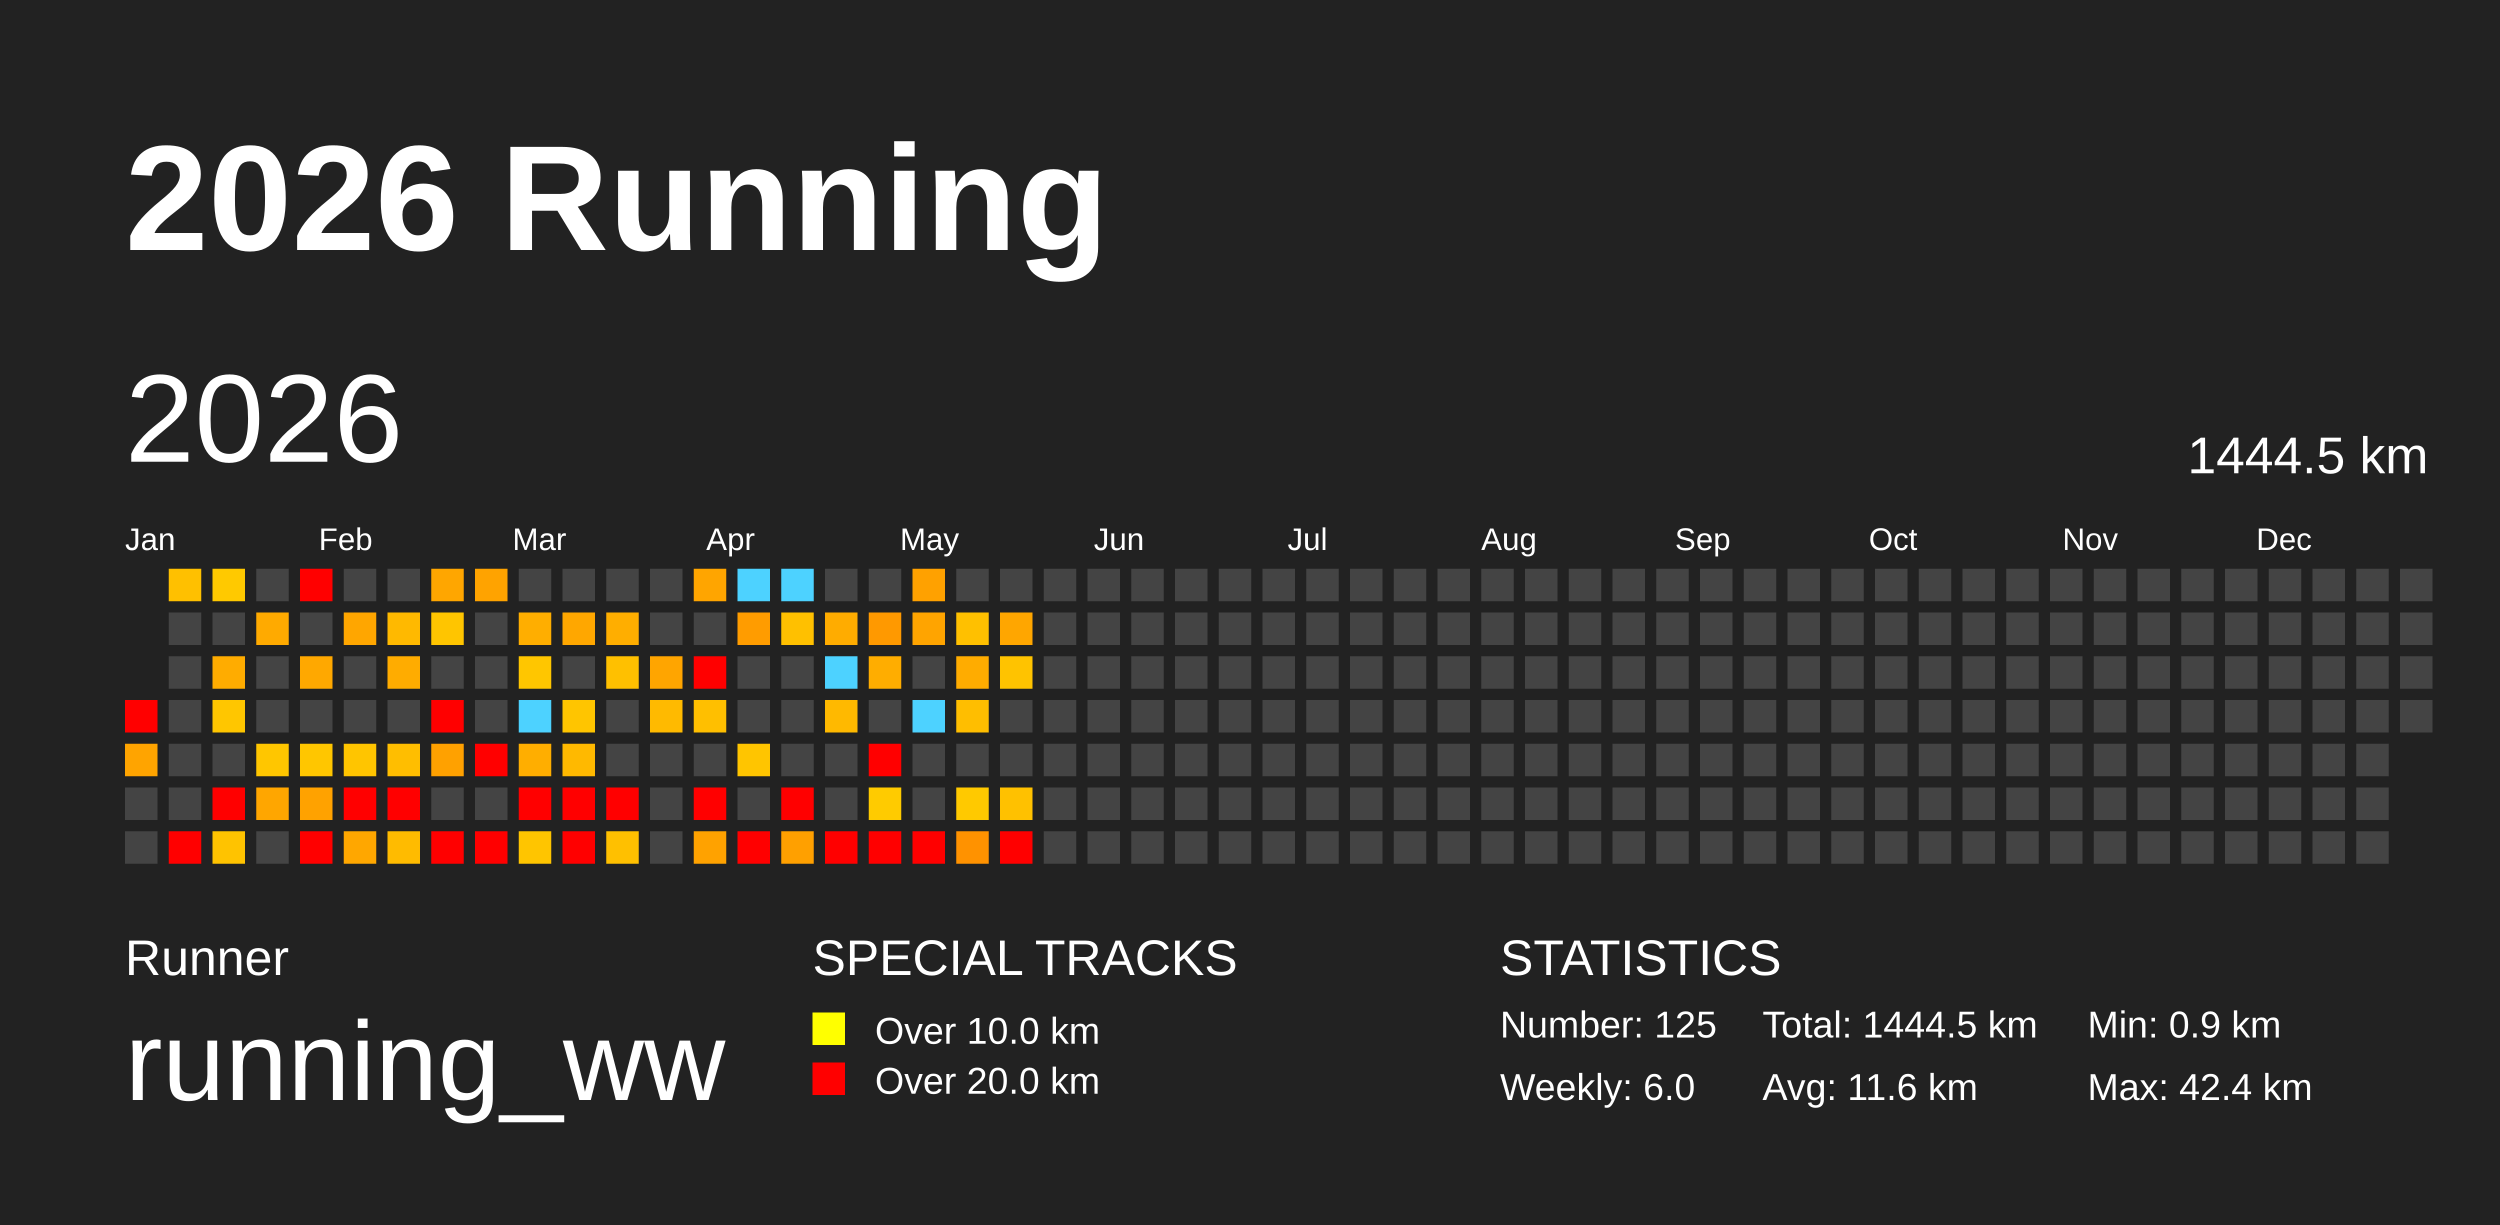
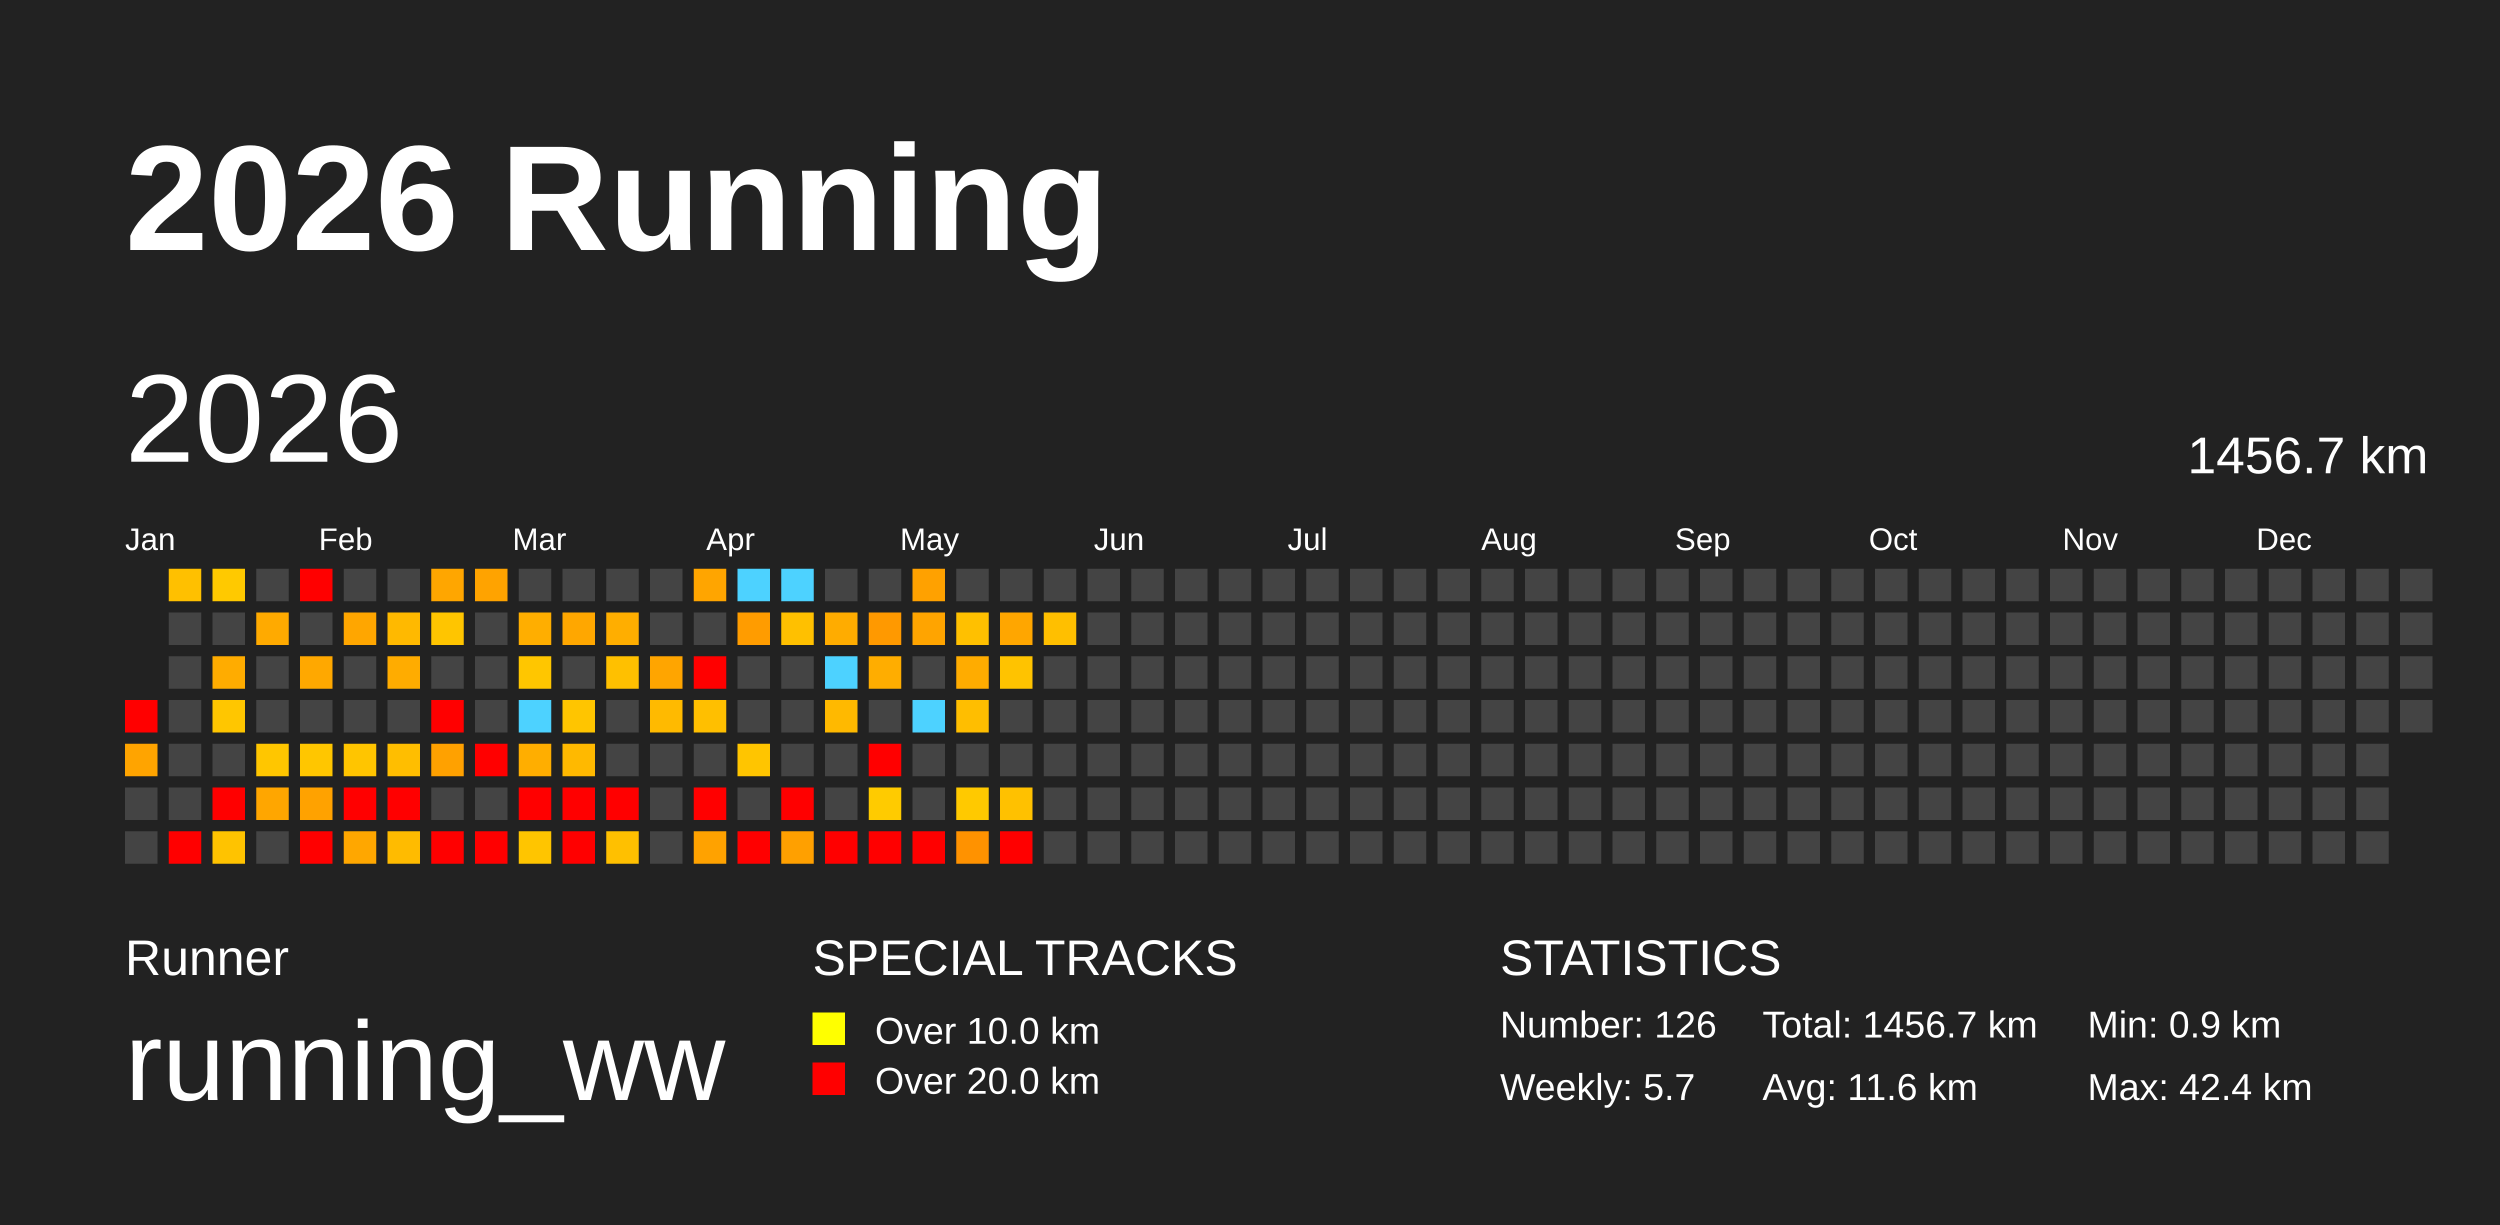
<svg xmlns="http://www.w3.org/2000/svg" baseProfile="full" height="98mm" version="1.1" viewBox="0,0,200,98" width="200mm">
  <defs />
  <rect fill="#222222" height="98" width="200" x="0" y="0" />
  <text fill="#FFFFFF" style="font-size:12px; font-family:Arial; font-weight:bold;" x="10" y="20">2026 Running</text>
  <text fill="#FFFFFF" style="font-size:4px; font-family:Arial" x="10" y="78">Runner</text>
  <text fill="#FFFFFF" style="font-size:9px; font-family:Arial" x="10" y="88">running_ww</text>
  <text fill="#FFFFFF" style="font-size:4px; font-family:Arial" x="65" y="78">SPECIAL TRACKS</text>
  <rect fill="yellow" height="2.6" width="2.6" x="65" y="81" />
  <text fill="#FFFFFF" style="font-size:3px; font-family:Arial" x="70" y="83.5">Over 10.0 km</text>
  <rect fill="red" height="2.6" width="2.6" x="65" y="85" />
  <text fill="#FFFFFF" style="font-size:3px; font-family:Arial" x="70" y="87.5">Over 20.0 km</text>
  <text fill="#FFFFFF" style="font-size:4px; font-family:Arial" x="120" y="78">STATISTICS</text>
-   <text fill="#FFFFFF" style="font-size:3px; font-family:Arial" x="120" y="83">Number: 125</text>
-   <text fill="#FFFFFF" style="font-size:3px; font-family:Arial" x="120" y="88">Weekly: 6.0</text>
-   <text fill="#FFFFFF" style="font-size:3px; font-family:Arial" x="141" y="83">Total: 1444.5 km</text>
+   <text fill="#FFFFFF" style="font-size:3px; font-family:Arial" x="120" y="83">Number: 126</text>
+   <text fill="#FFFFFF" style="font-size:3px; font-family:Arial" x="120" y="88">Weekly: 5.7</text>
+   <text fill="#FFFFFF" style="font-size:3px; font-family:Arial" x="141" y="83">Total: 1456.7 km</text>
  <text fill="#FFFFFF" style="font-size:3px; font-family:Arial" x="141" y="88">Avg: 11.6 km</text>
  <text fill="#FFFFFF" style="font-size:3px; font-family:Arial" x="167" y="83">Min: 0.9 km</text>
  <text fill="#FFFFFF" style="font-size:3px; font-family:Arial" x="167" y="88">Max: 42.4 km</text>
  <text dominant-baseline="hanging" fill="#FFFFFF" style="font-size:10.0px; font-family:Arial;" x="10" y="30">2026</text>
-   <text dominant-baseline="hanging" fill="#FFFFFF" style="font-size:4.125px; font-family:Arial;" x="175" y="35">1444.5 km</text>
+   <text dominant-baseline="hanging" fill="#FFFFFF" style="font-size:4.125px; font-family:Arial;" x="175" y="35">1456.7 km</text>
  <text fill="#FFFFFF" style="font-size:2.5px; font-family:Arial" x="10.0" y="44">Jan</text>
  <text fill="#FFFFFF" style="font-size:2.5px; font-family:Arial" x="25.5" y="44">Feb</text>
  <text fill="#FFFFFF" style="font-size:2.5px; font-family:Arial" x="41.0" y="44">Mar</text>
  <text fill="#FFFFFF" style="font-size:2.5px; font-family:Arial" x="56.5" y="44">Apr</text>
  <text fill="#FFFFFF" style="font-size:2.5px; font-family:Arial" x="72.0" y="44">May</text>
  <text fill="#FFFFFF" style="font-size:2.5px; font-family:Arial" x="87.5" y="44">Jun</text>
  <text fill="#FFFFFF" style="font-size:2.5px; font-family:Arial" x="103.0" y="44">Jul</text>
  <text fill="#FFFFFF" style="font-size:2.5px; font-family:Arial" x="118.5" y="44">Aug</text>
  <text fill="#FFFFFF" style="font-size:2.5px; font-family:Arial" x="134.0" y="44">Sep</text>
  <text fill="#FFFFFF" style="font-size:2.5px; font-family:Arial" x="149.5" y="44">Oct</text>
  <text fill="#FFFFFF" style="font-size:2.5px; font-family:Arial" x="165.0" y="44">Nov</text>
  <text fill="#FFFFFF" style="font-size:2.5px; font-family:Arial" x="180.5" y="44">Dec</text>
  <rect fill="red" height="2.6" width="2.6" x="10.0" y="56.0" />
  <rect fill="#ffa400" height="2.6" width="2.6" x="10.0" y="59.5" />
  <rect fill="#444444" height="2.6" width="2.6" x="10.0" y="63.0" />
  <rect fill="#444444" height="2.6" width="2.6" x="10.0" y="66.5" />
  <rect fill="#ffc000" height="2.6" width="2.6" x="13.5" y="45.5" />
  <rect fill="#444444" height="2.6" width="2.6" x="13.5" y="49.0" />
  <rect fill="#444444" height="2.6" width="2.6" x="13.5" y="52.5" />
  <rect fill="#444444" height="2.6" width="2.6" x="13.5" y="56.0" />
  <rect fill="#444444" height="2.6" width="2.6" x="13.5" y="59.5" />
  <rect fill="#444444" height="2.6" width="2.6" x="13.5" y="63.0" />
  <rect fill="red" height="2.6" width="2.6" x="13.5" y="66.5" />
  <rect fill="#ffc900" height="2.6" width="2.6" x="17.0" y="45.5" />
  <rect fill="#444444" height="2.6" width="2.6" x="17.0" y="49.0" />
  <rect fill="#ffac00" height="2.6" width="2.6" x="17.0" y="52.5" />
  <rect fill="#ffc600" height="2.6" width="2.6" x="17.0" y="56.0" />
  <rect fill="#444444" height="2.6" width="2.6" x="17.0" y="59.5" />
  <rect fill="red" height="2.6" width="2.6" x="17.0" y="63.0" />
  <rect fill="#ffc300" height="2.6" width="2.6" x="17.0" y="66.5" />
  <rect fill="#444444" height="2.6" width="2.6" x="20.5" y="45.5" />
  <rect fill="#ffaa00" height="2.6" width="2.6" x="20.5" y="49.0" />
  <rect fill="#444444" height="2.6" width="2.6" x="20.5" y="52.5" />
  <rect fill="#444444" height="2.6" width="2.6" x="20.5" y="56.0" />
  <rect fill="#ffc600" height="2.6" width="2.6" x="20.5" y="59.5" />
  <rect fill="#ffa600" height="2.6" width="2.6" x="20.5" y="63.0" />
  <rect fill="#444444" height="2.6" width="2.6" x="20.5" y="66.5" />
  <rect fill="red" height="2.6" width="2.6" x="24.0" y="45.5" />
  <rect fill="#444444" height="2.6" width="2.6" x="24.0" y="49.0" />
  <rect fill="#ffa800" height="2.6" width="2.6" x="24.0" y="52.5" />
  <rect fill="#444444" height="2.6" width="2.6" x="24.0" y="56.0" />
  <rect fill="#ffc600" height="2.6" width="2.6" x="24.0" y="59.5" />
  <rect fill="#ffa200" height="2.6" width="2.6" x="24.0" y="63.0" />
  <rect fill="red" height="2.6" width="2.6" x="24.0" y="66.5" />
  <rect fill="#444444" height="2.6" width="2.6" x="27.5" y="45.5" />
  <rect fill="#ffa600" height="2.6" width="2.6" x="27.5" y="49.0" />
  <rect fill="#444444" height="2.6" width="2.6" x="27.5" y="52.5" />
  <rect fill="#444444" height="2.6" width="2.6" x="27.5" y="56.0" />
  <rect fill="#ffc500" height="2.6" width="2.6" x="27.5" y="59.5" />
  <rect fill="red" height="2.6" width="2.6" x="27.5" y="63.0" />
  <rect fill="#ffa700" height="2.6" width="2.6" x="27.5" y="66.5" />
  <rect fill="#444444" height="2.6" width="2.6" x="31.0" y="45.5" />
  <rect fill="#ffb900" height="2.6" width="2.6" x="31.0" y="49.0" />
  <rect fill="#ffac00" height="2.6" width="2.6" x="31.0" y="52.5" />
  <rect fill="#444444" height="2.6" width="2.6" x="31.0" y="56.0" />
  <rect fill="#ffbe00" height="2.6" width="2.6" x="31.0" y="59.5" />
  <rect fill="red" height="2.6" width="2.6" x="31.0" y="63.0" />
  <rect fill="#ffbb00" height="2.6" width="2.6" x="31.0" y="66.5" />
  <rect fill="#ffa600" height="2.6" width="2.6" x="34.5" y="45.5" />
  <rect fill="#ffc500" height="2.6" width="2.6" x="34.5" y="49.0" />
  <rect fill="#444444" height="2.6" width="2.6" x="34.5" y="52.5" />
  <rect fill="red" height="2.6" width="2.6" x="34.5" y="56.0" />
  <rect fill="#ffa100" height="2.6" width="2.6" x="34.5" y="59.5" />
  <rect fill="#444444" height="2.6" width="2.6" x="34.5" y="63.0" />
  <rect fill="red" height="2.6" width="2.6" x="34.5" y="66.5" />
  <rect fill="#ffa300" height="2.6" width="2.6" x="38.0" y="45.5" />
  <rect fill="#444444" height="2.6" width="2.6" x="38.0" y="49.0" />
  <rect fill="#444444" height="2.6" width="2.6" x="38.0" y="52.5" />
  <rect fill="#444444" height="2.6" width="2.6" x="38.0" y="56.0" />
  <rect fill="red" height="2.6" width="2.6" x="38.0" y="59.5" />
  <rect fill="#444444" height="2.6" width="2.6" x="38.0" y="63.0" />
  <rect fill="red" height="2.6" width="2.6" x="38.0" y="66.5" />
  <rect fill="#444444" height="2.6" width="2.6" x="41.5" y="45.5" />
  <rect fill="#ffae00" height="2.6" width="2.6" x="41.5" y="49.0" />
  <rect fill="#ffc600" height="2.6" width="2.6" x="41.5" y="52.5" />
  <rect fill="#4dd2ff" height="2.6" width="2.6" x="41.5" y="56.0" />
  <rect fill="#ffae00" height="2.6" width="2.6" x="41.5" y="59.5" />
  <rect fill="red" height="2.6" width="2.6" x="41.5" y="63.0" />
  <rect fill="#ffc500" height="2.6" width="2.6" x="41.5" y="66.5" />
  <rect fill="#444444" height="2.6" width="2.6" x="45.0" y="45.5" />
  <rect fill="#ffa700" height="2.6" width="2.6" x="45.0" y="49.0" />
  <rect fill="#444444" height="2.6" width="2.6" x="45.0" y="52.5" />
  <rect fill="#ffc500" height="2.6" width="2.6" x="45.0" y="56.0" />
  <rect fill="#ffb900" height="2.6" width="2.6" x="45.0" y="59.5" />
  <rect fill="red" height="2.6" width="2.6" x="45.0" y="63.0" />
  <rect fill="red" height="2.6" width="2.6" x="45.0" y="66.5" />
  <rect fill="#444444" height="2.6" width="2.6" x="48.5" y="45.5" />
  <rect fill="#ffae00" height="2.6" width="2.6" x="48.5" y="49.0" />
  <rect fill="#ffc000" height="2.6" width="2.6" x="48.5" y="52.5" />
  <rect fill="#444444" height="2.6" width="2.6" x="48.5" y="56.0" />
  <rect fill="#444444" height="2.6" width="2.6" x="48.5" y="59.5" />
  <rect fill="red" height="2.6" width="2.6" x="48.5" y="63.0" />
  <rect fill="#ffc000" height="2.6" width="2.6" x="48.5" y="66.5" />
  <rect fill="#444444" height="2.6" width="2.6" x="52.0" y="45.5" />
  <rect fill="#444444" height="2.6" width="2.6" x="52.0" y="49.0" />
  <rect fill="#ffa500" height="2.6" width="2.6" x="52.0" y="52.5" />
  <rect fill="#ffba00" height="2.6" width="2.6" x="52.0" y="56.0" />
  <rect fill="#444444" height="2.6" width="2.6" x="52.0" y="59.5" />
  <rect fill="#444444" height="2.6" width="2.6" x="52.0" y="63.0" />
  <rect fill="#444444" height="2.6" width="2.6" x="52.0" y="66.5" />
  <rect fill="#ffa500" height="2.6" width="2.6" x="55.5" y="45.5" />
  <rect fill="#444444" height="2.6" width="2.6" x="55.5" y="49.0" />
  <rect fill="red" height="2.6" width="2.6" x="55.5" y="52.5" />
  <rect fill="#ffbf00" height="2.6" width="2.6" x="55.5" y="56.0" />
  <rect fill="#444444" height="2.6" width="2.6" x="55.5" y="59.5" />
  <rect fill="red" height="2.6" width="2.6" x="55.5" y="63.0" />
  <rect fill="#ffa200" height="2.6" width="2.6" x="55.5" y="66.5" />
  <rect fill="#4dd2ff" height="2.6" width="2.6" x="59.0" y="45.5" />
  <rect fill="#ff9c00" height="2.6" width="2.6" x="59.0" y="49.0" />
  <rect fill="#444444" height="2.6" width="2.6" x="59.0" y="52.5" />
  <rect fill="#444444" height="2.6" width="2.6" x="59.0" y="56.0" />
  <rect fill="#ffc500" height="2.6" width="2.6" x="59.0" y="59.5" />
  <rect fill="#444444" height="2.6" width="2.6" x="59.0" y="63.0" />
  <rect fill="red" height="2.6" width="2.6" x="59.0" y="66.5" />
  <rect fill="#4dd2ff" height="2.6" width="2.6" x="62.5" y="45.5" />
  <rect fill="#ffc000" height="2.6" width="2.6" x="62.5" y="49.0" />
  <rect fill="#444444" height="2.6" width="2.6" x="62.5" y="52.5" />
  <rect fill="#444444" height="2.6" width="2.6" x="62.5" y="56.0" />
  <rect fill="#444444" height="2.6" width="2.6" x="62.5" y="59.5" />
  <rect fill="red" height="2.6" width="2.6" x="62.5" y="63.0" />
  <rect fill="#ffa000" height="2.6" width="2.6" x="62.5" y="66.5" />
  <rect fill="#444444" height="2.6" width="2.6" x="66.0" y="45.5" />
  <rect fill="#ffac00" height="2.6" width="2.6" x="66.0" y="49.0" />
  <rect fill="#4dd2ff" height="2.6" width="2.6" x="66.0" y="52.5" />
  <rect fill="#ffb900" height="2.6" width="2.6" x="66.0" y="56.0" />
  <rect fill="#444444" height="2.6" width="2.6" x="66.0" y="59.5" />
  <rect fill="#444444" height="2.6" width="2.6" x="66.0" y="63.0" />
  <rect fill="red" height="2.6" width="2.6" x="66.0" y="66.5" />
  <rect fill="#444444" height="2.6" width="2.6" x="69.5" y="45.5" />
  <rect fill="#ff9900" height="2.6" width="2.6" x="69.5" y="49.0" />
  <rect fill="#ffad00" height="2.6" width="2.6" x="69.5" y="52.5" />
  <rect fill="#444444" height="2.6" width="2.6" x="69.5" y="56.0" />
  <rect fill="red" height="2.6" width="2.6" x="69.5" y="59.5" />
  <rect fill="#ffcb00" height="2.6" width="2.6" x="69.5" y="63.0" />
  <rect fill="red" height="2.6" width="2.6" x="69.5" y="66.5" />
  <rect fill="#ffa100" height="2.6" width="2.6" x="73.0" y="45.5" />
  <rect fill="#ffa400" height="2.6" width="2.6" x="73.0" y="49.0" />
  <rect fill="#444444" height="2.6" width="2.6" x="73.0" y="52.5" />
  <rect fill="#4dd2ff" height="2.6" width="2.6" x="73.0" y="56.0" />
  <rect fill="#444444" height="2.6" width="2.6" x="73.0" y="59.5" />
  <rect fill="#444444" height="2.6" width="2.6" x="73.0" y="63.0" />
  <rect fill="red" height="2.6" width="2.6" x="73.0" y="66.5" />
  <rect fill="#444444" height="2.6" width="2.6" x="76.5" y="45.5" />
  <rect fill="#ffc000" height="2.6" width="2.6" x="76.5" y="49.0" />
  <rect fill="#ffac00" height="2.6" width="2.6" x="76.5" y="52.5" />
  <rect fill="#ffbe00" height="2.6" width="2.6" x="76.5" y="56.0" />
  <rect fill="#444444" height="2.6" width="2.6" x="76.5" y="59.5" />
  <rect fill="#ffc900" height="2.6" width="2.6" x="76.5" y="63.0" />
  <rect fill="#ff9200" height="2.6" width="2.6" x="76.5" y="66.5" />
  <rect fill="#444444" height="2.6" width="2.6" x="80.0" y="45.5" />
  <rect fill="#ffa600" height="2.6" width="2.6" x="80.0" y="49.0" />
  <rect fill="#ffc300" height="2.6" width="2.6" x="80.0" y="52.5" />
  <rect fill="#444444" height="2.6" width="2.6" x="80.0" y="56.0" />
  <rect fill="#444444" height="2.6" width="2.6" x="80.0" y="59.5" />
  <rect fill="#ffc100" height="2.6" width="2.6" x="80.0" y="63.0" />
  <rect fill="red" height="2.6" width="2.6" x="80.0" y="66.5" />
  <rect fill="#444444" height="2.6" width="2.6" x="83.5" y="45.5" />
-   <rect fill="#444444" height="2.6" width="2.6" x="83.5" y="49.0" />
+   <rect fill="#ffbf00" height="2.6" width="2.6" x="83.5" y="49.0" />
  <rect fill="#444444" height="2.6" width="2.6" x="83.5" y="52.5" />
  <rect fill="#444444" height="2.6" width="2.6" x="83.5" y="56.0" />
  <rect fill="#444444" height="2.6" width="2.6" x="83.5" y="59.5" />
  <rect fill="#444444" height="2.6" width="2.6" x="83.5" y="63.0" />
  <rect fill="#444444" height="2.6" width="2.6" x="83.5" y="66.5" />
  <rect fill="#444444" height="2.6" width="2.6" x="87.0" y="45.5" />
  <rect fill="#444444" height="2.6" width="2.6" x="87.0" y="49.0" />
  <rect fill="#444444" height="2.6" width="2.6" x="87.0" y="52.5" />
  <rect fill="#444444" height="2.6" width="2.6" x="87.0" y="56.0" />
  <rect fill="#444444" height="2.6" width="2.6" x="87.0" y="59.5" />
  <rect fill="#444444" height="2.6" width="2.6" x="87.0" y="63.0" />
  <rect fill="#444444" height="2.6" width="2.6" x="87.0" y="66.5" />
  <rect fill="#444444" height="2.6" width="2.6" x="90.5" y="45.5" />
  <rect fill="#444444" height="2.6" width="2.6" x="90.5" y="49.0" />
  <rect fill="#444444" height="2.6" width="2.6" x="90.5" y="52.5" />
  <rect fill="#444444" height="2.6" width="2.6" x="90.5" y="56.0" />
  <rect fill="#444444" height="2.6" width="2.6" x="90.5" y="59.5" />
  <rect fill="#444444" height="2.6" width="2.6" x="90.5" y="63.0" />
  <rect fill="#444444" height="2.6" width="2.6" x="90.5" y="66.5" />
  <rect fill="#444444" height="2.6" width="2.6" x="94.0" y="45.5" />
  <rect fill="#444444" height="2.6" width="2.6" x="94.0" y="49.0" />
  <rect fill="#444444" height="2.6" width="2.6" x="94.0" y="52.5" />
  <rect fill="#444444" height="2.6" width="2.6" x="94.0" y="56.0" />
  <rect fill="#444444" height="2.6" width="2.6" x="94.0" y="59.5" />
  <rect fill="#444444" height="2.6" width="2.6" x="94.0" y="63.0" />
  <rect fill="#444444" height="2.6" width="2.6" x="94.0" y="66.5" />
  <rect fill="#444444" height="2.6" width="2.6" x="97.5" y="45.5" />
  <rect fill="#444444" height="2.6" width="2.6" x="97.5" y="49.0" />
  <rect fill="#444444" height="2.6" width="2.6" x="97.5" y="52.5" />
  <rect fill="#444444" height="2.6" width="2.6" x="97.5" y="56.0" />
  <rect fill="#444444" height="2.6" width="2.6" x="97.5" y="59.5" />
  <rect fill="#444444" height="2.6" width="2.6" x="97.5" y="63.0" />
  <rect fill="#444444" height="2.6" width="2.6" x="97.5" y="66.5" />
  <rect fill="#444444" height="2.6" width="2.6" x="101.0" y="45.5" />
  <rect fill="#444444" height="2.6" width="2.6" x="101.0" y="49.0" />
  <rect fill="#444444" height="2.6" width="2.6" x="101.0" y="52.5" />
  <rect fill="#444444" height="2.6" width="2.6" x="101.0" y="56.0" />
  <rect fill="#444444" height="2.6" width="2.6" x="101.0" y="59.5" />
  <rect fill="#444444" height="2.6" width="2.6" x="101.0" y="63.0" />
  <rect fill="#444444" height="2.6" width="2.6" x="101.0" y="66.5" />
  <rect fill="#444444" height="2.6" width="2.6" x="104.5" y="45.5" />
  <rect fill="#444444" height="2.6" width="2.6" x="104.5" y="49.0" />
  <rect fill="#444444" height="2.6" width="2.6" x="104.5" y="52.5" />
  <rect fill="#444444" height="2.6" width="2.6" x="104.5" y="56.0" />
  <rect fill="#444444" height="2.6" width="2.6" x="104.5" y="59.5" />
  <rect fill="#444444" height="2.6" width="2.6" x="104.5" y="63.0" />
  <rect fill="#444444" height="2.6" width="2.6" x="104.5" y="66.5" />
  <rect fill="#444444" height="2.6" width="2.6" x="108.0" y="45.5" />
  <rect fill="#444444" height="2.6" width="2.6" x="108.0" y="49.0" />
  <rect fill="#444444" height="2.6" width="2.6" x="108.0" y="52.5" />
  <rect fill="#444444" height="2.6" width="2.6" x="108.0" y="56.0" />
  <rect fill="#444444" height="2.6" width="2.6" x="108.0" y="59.5" />
  <rect fill="#444444" height="2.6" width="2.6" x="108.0" y="63.0" />
  <rect fill="#444444" height="2.6" width="2.6" x="108.0" y="66.5" />
  <rect fill="#444444" height="2.6" width="2.6" x="111.5" y="45.5" />
  <rect fill="#444444" height="2.6" width="2.6" x="111.5" y="49.0" />
  <rect fill="#444444" height="2.6" width="2.6" x="111.5" y="52.5" />
  <rect fill="#444444" height="2.6" width="2.6" x="111.5" y="56.0" />
  <rect fill="#444444" height="2.6" width="2.6" x="111.5" y="59.5" />
  <rect fill="#444444" height="2.6" width="2.6" x="111.5" y="63.0" />
  <rect fill="#444444" height="2.6" width="2.6" x="111.5" y="66.5" />
  <rect fill="#444444" height="2.6" width="2.6" x="115.0" y="45.5" />
  <rect fill="#444444" height="2.6" width="2.6" x="115.0" y="49.0" />
  <rect fill="#444444" height="2.6" width="2.6" x="115.0" y="52.5" />
  <rect fill="#444444" height="2.6" width="2.6" x="115.0" y="56.0" />
  <rect fill="#444444" height="2.6" width="2.6" x="115.0" y="59.5" />
  <rect fill="#444444" height="2.6" width="2.6" x="115.0" y="63.0" />
  <rect fill="#444444" height="2.6" width="2.6" x="115.0" y="66.5" />
  <rect fill="#444444" height="2.6" width="2.6" x="118.5" y="45.5" />
  <rect fill="#444444" height="2.6" width="2.6" x="118.5" y="49.0" />
  <rect fill="#444444" height="2.6" width="2.6" x="118.5" y="52.5" />
  <rect fill="#444444" height="2.6" width="2.6" x="118.5" y="56.0" />
  <rect fill="#444444" height="2.6" width="2.6" x="118.5" y="59.5" />
  <rect fill="#444444" height="2.6" width="2.6" x="118.5" y="63.0" />
  <rect fill="#444444" height="2.6" width="2.6" x="118.5" y="66.5" />
  <rect fill="#444444" height="2.6" width="2.6" x="122.0" y="45.5" />
  <rect fill="#444444" height="2.6" width="2.6" x="122.0" y="49.0" />
  <rect fill="#444444" height="2.6" width="2.6" x="122.0" y="52.5" />
  <rect fill="#444444" height="2.6" width="2.6" x="122.0" y="56.0" />
  <rect fill="#444444" height="2.6" width="2.6" x="122.0" y="59.5" />
  <rect fill="#444444" height="2.6" width="2.6" x="122.0" y="63.0" />
  <rect fill="#444444" height="2.6" width="2.6" x="122.0" y="66.5" />
  <rect fill="#444444" height="2.6" width="2.6" x="125.5" y="45.5" />
  <rect fill="#444444" height="2.6" width="2.6" x="125.5" y="49.0" />
  <rect fill="#444444" height="2.6" width="2.6" x="125.5" y="52.5" />
  <rect fill="#444444" height="2.6" width="2.6" x="125.5" y="56.0" />
  <rect fill="#444444" height="2.6" width="2.6" x="125.5" y="59.5" />
  <rect fill="#444444" height="2.6" width="2.6" x="125.5" y="63.0" />
  <rect fill="#444444" height="2.6" width="2.6" x="125.5" y="66.5" />
  <rect fill="#444444" height="2.6" width="2.6" x="129.0" y="45.5" />
  <rect fill="#444444" height="2.6" width="2.6" x="129.0" y="49.0" />
  <rect fill="#444444" height="2.6" width="2.6" x="129.0" y="52.5" />
  <rect fill="#444444" height="2.6" width="2.6" x="129.0" y="56.0" />
  <rect fill="#444444" height="2.6" width="2.6" x="129.0" y="59.5" />
  <rect fill="#444444" height="2.6" width="2.6" x="129.0" y="63.0" />
  <rect fill="#444444" height="2.6" width="2.6" x="129.0" y="66.5" />
  <rect fill="#444444" height="2.6" width="2.6" x="132.5" y="45.5" />
  <rect fill="#444444" height="2.6" width="2.6" x="132.5" y="49.0" />
  <rect fill="#444444" height="2.6" width="2.6" x="132.5" y="52.5" />
  <rect fill="#444444" height="2.6" width="2.6" x="132.5" y="56.0" />
  <rect fill="#444444" height="2.6" width="2.6" x="132.5" y="59.5" />
  <rect fill="#444444" height="2.6" width="2.6" x="132.5" y="63.0" />
  <rect fill="#444444" height="2.6" width="2.6" x="132.5" y="66.5" />
  <rect fill="#444444" height="2.6" width="2.6" x="136.0" y="45.5" />
  <rect fill="#444444" height="2.6" width="2.6" x="136.0" y="49.0" />
  <rect fill="#444444" height="2.6" width="2.6" x="136.0" y="52.5" />
  <rect fill="#444444" height="2.6" width="2.6" x="136.0" y="56.0" />
  <rect fill="#444444" height="2.6" width="2.6" x="136.0" y="59.5" />
  <rect fill="#444444" height="2.6" width="2.6" x="136.0" y="63.0" />
  <rect fill="#444444" height="2.6" width="2.6" x="136.0" y="66.5" />
  <rect fill="#444444" height="2.6" width="2.6" x="139.5" y="45.5" />
  <rect fill="#444444" height="2.6" width="2.6" x="139.5" y="49.0" />
  <rect fill="#444444" height="2.6" width="2.6" x="139.5" y="52.5" />
  <rect fill="#444444" height="2.6" width="2.6" x="139.5" y="56.0" />
  <rect fill="#444444" height="2.6" width="2.6" x="139.5" y="59.5" />
  <rect fill="#444444" height="2.6" width="2.6" x="139.5" y="63.0" />
  <rect fill="#444444" height="2.6" width="2.6" x="139.5" y="66.5" />
  <rect fill="#444444" height="2.6" width="2.6" x="143.0" y="45.5" />
  <rect fill="#444444" height="2.6" width="2.6" x="143.0" y="49.0" />
  <rect fill="#444444" height="2.6" width="2.6" x="143.0" y="52.5" />
  <rect fill="#444444" height="2.6" width="2.6" x="143.0" y="56.0" />
  <rect fill="#444444" height="2.6" width="2.6" x="143.0" y="59.5" />
  <rect fill="#444444" height="2.6" width="2.6" x="143.0" y="63.0" />
  <rect fill="#444444" height="2.6" width="2.6" x="143.0" y="66.5" />
  <rect fill="#444444" height="2.6" width="2.6" x="146.5" y="45.5" />
  <rect fill="#444444" height="2.6" width="2.6" x="146.5" y="49.0" />
  <rect fill="#444444" height="2.6" width="2.6" x="146.5" y="52.5" />
  <rect fill="#444444" height="2.6" width="2.6" x="146.5" y="56.0" />
  <rect fill="#444444" height="2.6" width="2.6" x="146.5" y="59.5" />
  <rect fill="#444444" height="2.6" width="2.6" x="146.5" y="63.0" />
  <rect fill="#444444" height="2.6" width="2.6" x="146.5" y="66.5" />
  <rect fill="#444444" height="2.6" width="2.6" x="150.0" y="45.5" />
  <rect fill="#444444" height="2.6" width="2.6" x="150.0" y="49.0" />
  <rect fill="#444444" height="2.6" width="2.6" x="150.0" y="52.5" />
  <rect fill="#444444" height="2.6" width="2.6" x="150.0" y="56.0" />
  <rect fill="#444444" height="2.6" width="2.6" x="150.0" y="59.5" />
  <rect fill="#444444" height="2.6" width="2.6" x="150.0" y="63.0" />
  <rect fill="#444444" height="2.6" width="2.6" x="150.0" y="66.5" />
  <rect fill="#444444" height="2.6" width="2.6" x="153.5" y="45.5" />
  <rect fill="#444444" height="2.6" width="2.6" x="153.5" y="49.0" />
  <rect fill="#444444" height="2.6" width="2.6" x="153.5" y="52.5" />
  <rect fill="#444444" height="2.6" width="2.6" x="153.5" y="56.0" />
  <rect fill="#444444" height="2.6" width="2.6" x="153.5" y="59.5" />
  <rect fill="#444444" height="2.6" width="2.6" x="153.5" y="63.0" />
  <rect fill="#444444" height="2.6" width="2.6" x="153.5" y="66.5" />
  <rect fill="#444444" height="2.6" width="2.6" x="157.0" y="45.5" />
  <rect fill="#444444" height="2.6" width="2.6" x="157.0" y="49.0" />
  <rect fill="#444444" height="2.6" width="2.6" x="157.0" y="52.5" />
  <rect fill="#444444" height="2.6" width="2.6" x="157.0" y="56.0" />
  <rect fill="#444444" height="2.6" width="2.6" x="157.0" y="59.5" />
  <rect fill="#444444" height="2.6" width="2.6" x="157.0" y="63.0" />
  <rect fill="#444444" height="2.6" width="2.6" x="157.0" y="66.5" />
  <rect fill="#444444" height="2.6" width="2.6" x="160.5" y="45.5" />
  <rect fill="#444444" height="2.6" width="2.6" x="160.5" y="49.0" />
  <rect fill="#444444" height="2.6" width="2.6" x="160.5" y="52.5" />
  <rect fill="#444444" height="2.6" width="2.6" x="160.5" y="56.0" />
  <rect fill="#444444" height="2.6" width="2.6" x="160.5" y="59.5" />
  <rect fill="#444444" height="2.6" width="2.6" x="160.5" y="63.0" />
  <rect fill="#444444" height="2.6" width="2.6" x="160.5" y="66.5" />
  <rect fill="#444444" height="2.6" width="2.6" x="164.0" y="45.5" />
  <rect fill="#444444" height="2.6" width="2.6" x="164.0" y="49.0" />
  <rect fill="#444444" height="2.6" width="2.6" x="164.0" y="52.5" />
  <rect fill="#444444" height="2.6" width="2.6" x="164.0" y="56.0" />
  <rect fill="#444444" height="2.6" width="2.6" x="164.0" y="59.5" />
  <rect fill="#444444" height="2.6" width="2.6" x="164.0" y="63.0" />
  <rect fill="#444444" height="2.6" width="2.6" x="164.0" y="66.5" />
  <rect fill="#444444" height="2.6" width="2.6" x="167.5" y="45.5" />
  <rect fill="#444444" height="2.6" width="2.6" x="167.5" y="49.0" />
  <rect fill="#444444" height="2.6" width="2.6" x="167.5" y="52.5" />
  <rect fill="#444444" height="2.6" width="2.6" x="167.5" y="56.0" />
  <rect fill="#444444" height="2.6" width="2.6" x="167.5" y="59.5" />
  <rect fill="#444444" height="2.6" width="2.6" x="167.5" y="63.0" />
  <rect fill="#444444" height="2.6" width="2.6" x="167.5" y="66.5" />
  <rect fill="#444444" height="2.6" width="2.6" x="171.0" y="45.5" />
  <rect fill="#444444" height="2.6" width="2.6" x="171.0" y="49.0" />
  <rect fill="#444444" height="2.6" width="2.6" x="171.0" y="52.5" />
  <rect fill="#444444" height="2.6" width="2.6" x="171.0" y="56.0" />
  <rect fill="#444444" height="2.6" width="2.6" x="171.0" y="59.5" />
  <rect fill="#444444" height="2.6" width="2.6" x="171.0" y="63.0" />
  <rect fill="#444444" height="2.6" width="2.6" x="171.0" y="66.5" />
  <rect fill="#444444" height="2.6" width="2.6" x="174.5" y="45.5" />
  <rect fill="#444444" height="2.6" width="2.6" x="174.5" y="49.0" />
  <rect fill="#444444" height="2.6" width="2.6" x="174.5" y="52.5" />
  <rect fill="#444444" height="2.6" width="2.6" x="174.5" y="56.0" />
  <rect fill="#444444" height="2.6" width="2.6" x="174.5" y="59.5" />
  <rect fill="#444444" height="2.6" width="2.6" x="174.5" y="63.0" />
  <rect fill="#444444" height="2.6" width="2.6" x="174.5" y="66.5" />
  <rect fill="#444444" height="2.6" width="2.6" x="178.0" y="45.5" />
  <rect fill="#444444" height="2.6" width="2.6" x="178.0" y="49.0" />
  <rect fill="#444444" height="2.6" width="2.6" x="178.0" y="52.5" />
  <rect fill="#444444" height="2.6" width="2.6" x="178.0" y="56.0" />
  <rect fill="#444444" height="2.6" width="2.6" x="178.0" y="59.5" />
  <rect fill="#444444" height="2.6" width="2.6" x="178.0" y="63.0" />
  <rect fill="#444444" height="2.6" width="2.6" x="178.0" y="66.5" />
  <rect fill="#444444" height="2.6" width="2.6" x="181.5" y="45.5" />
  <rect fill="#444444" height="2.6" width="2.6" x="181.5" y="49.0" />
  <rect fill="#444444" height="2.6" width="2.6" x="181.5" y="52.5" />
  <rect fill="#444444" height="2.6" width="2.6" x="181.5" y="56.0" />
  <rect fill="#444444" height="2.6" width="2.6" x="181.5" y="59.5" />
  <rect fill="#444444" height="2.6" width="2.6" x="181.5" y="63.0" />
  <rect fill="#444444" height="2.6" width="2.6" x="181.5" y="66.5" />
  <rect fill="#444444" height="2.6" width="2.6" x="185.0" y="45.5" />
  <rect fill="#444444" height="2.6" width="2.6" x="185.0" y="49.0" />
  <rect fill="#444444" height="2.6" width="2.6" x="185.0" y="52.5" />
  <rect fill="#444444" height="2.6" width="2.6" x="185.0" y="56.0" />
  <rect fill="#444444" height="2.6" width="2.6" x="185.0" y="59.5" />
  <rect fill="#444444" height="2.6" width="2.6" x="185.0" y="63.0" />
  <rect fill="#444444" height="2.6" width="2.6" x="185.0" y="66.5" />
  <rect fill="#444444" height="2.6" width="2.6" x="188.5" y="45.5" />
  <rect fill="#444444" height="2.6" width="2.6" x="188.5" y="49.0" />
  <rect fill="#444444" height="2.6" width="2.6" x="188.5" y="52.5" />
  <rect fill="#444444" height="2.6" width="2.6" x="188.5" y="56.0" />
  <rect fill="#444444" height="2.6" width="2.6" x="188.5" y="59.5" />
  <rect fill="#444444" height="2.6" width="2.6" x="188.5" y="63.0" />
  <rect fill="#444444" height="2.6" width="2.6" x="188.5" y="66.5" />
  <rect fill="#444444" height="2.6" width="2.6" x="192.0" y="45.5" />
  <rect fill="#444444" height="2.6" width="2.6" x="192.0" y="49.0" />
  <rect fill="#444444" height="2.6" width="2.6" x="192.0" y="52.5" />
  <rect fill="#444444" height="2.6" width="2.6" x="192.0" y="56.0" />
</svg>
